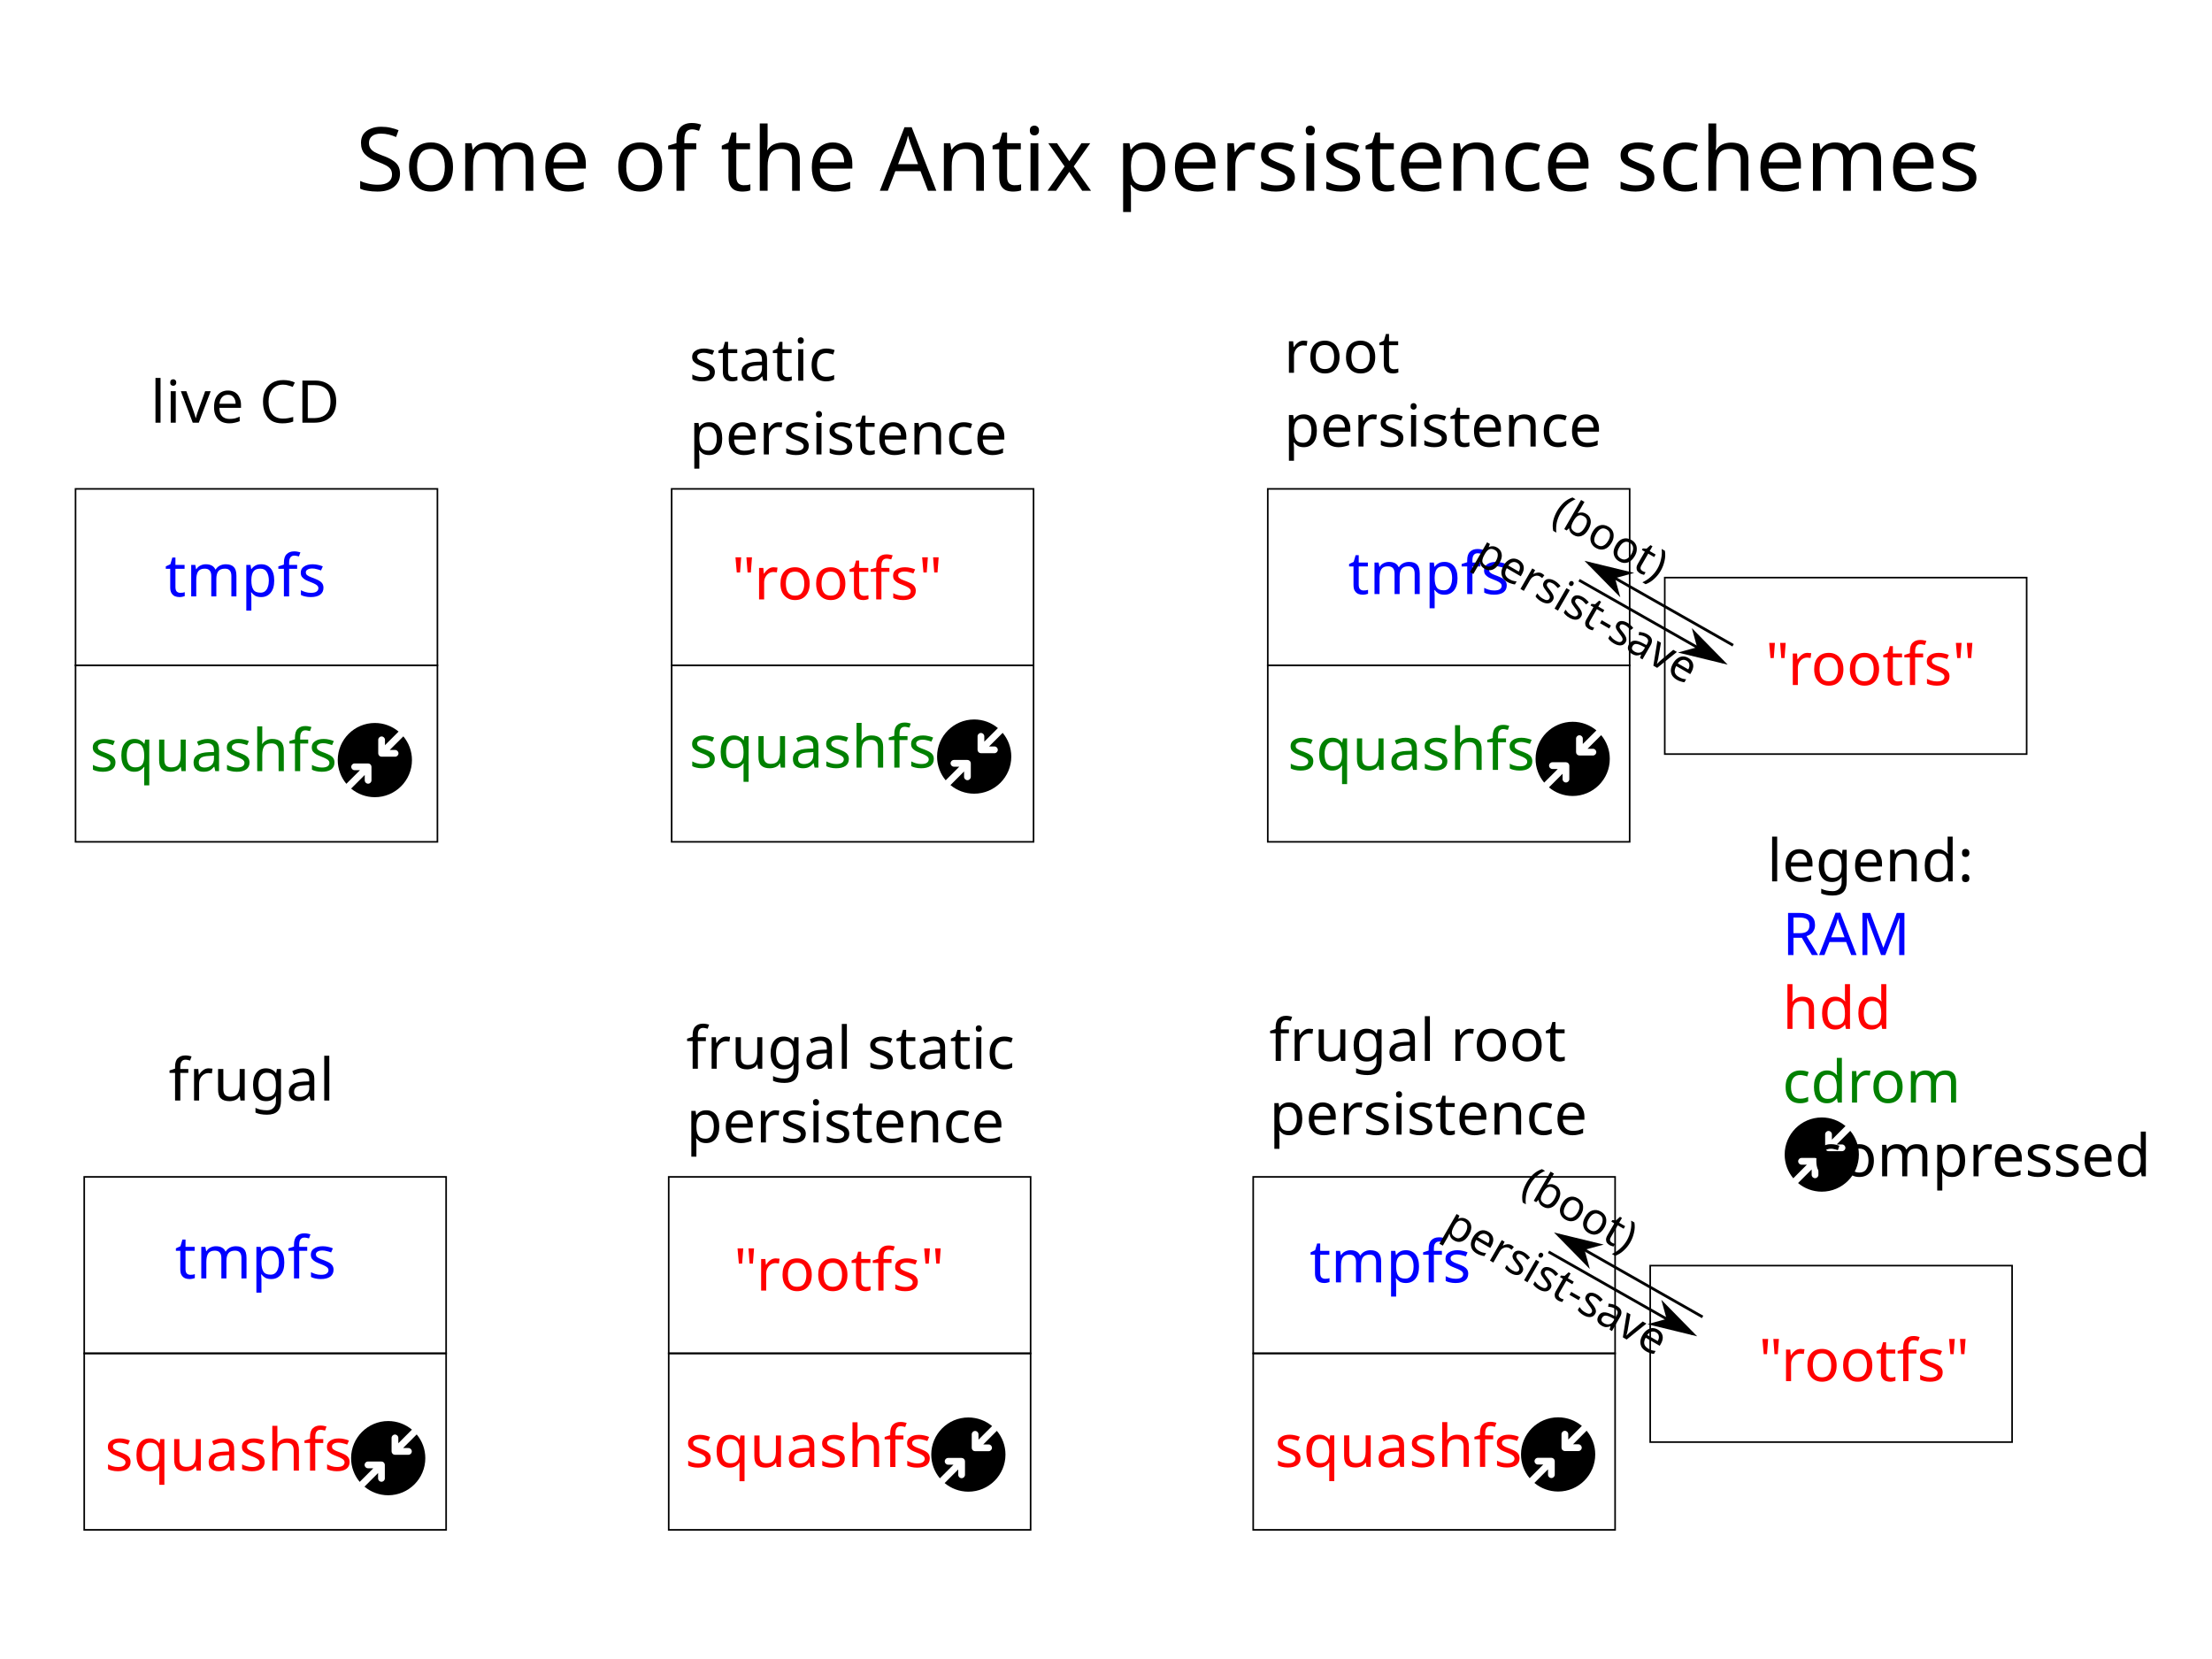
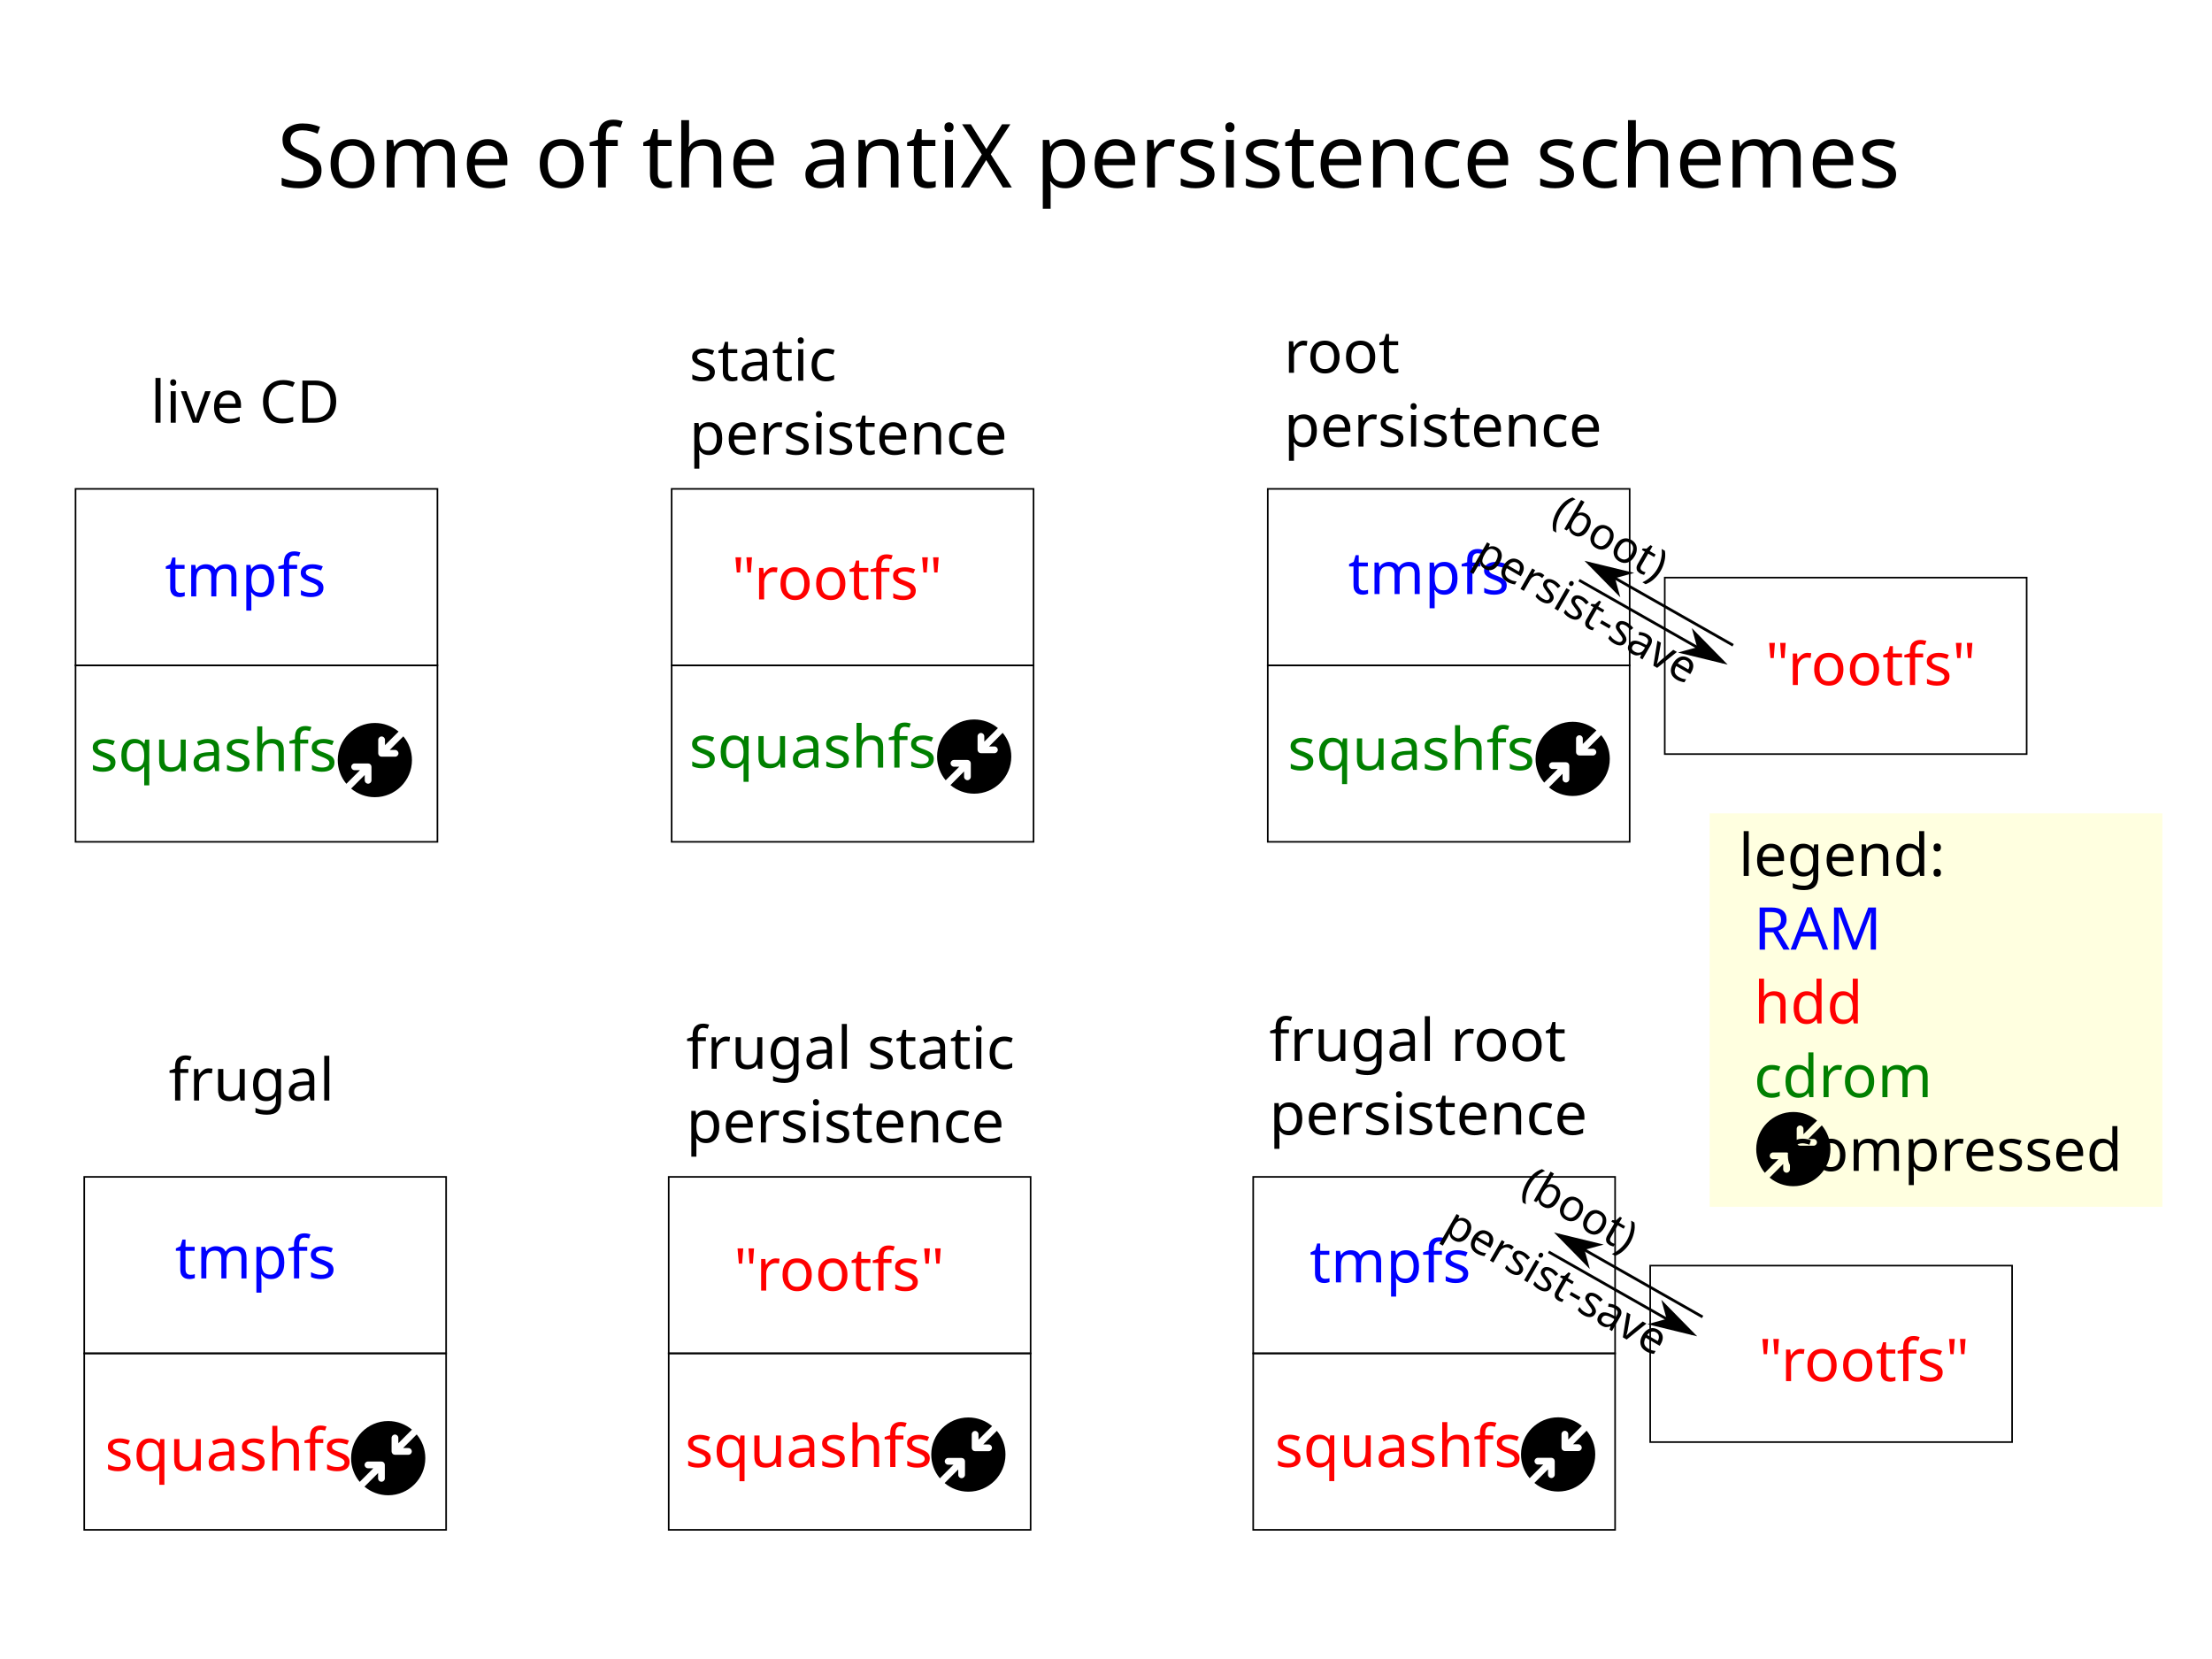
<svg xmlns="http://www.w3.org/2000/svg" xmlns:xlink="http://www.w3.org/1999/xlink" width="800" height="600" viewBox="0 0 211.667 158.75" version="1.1" id="svg8">
  <defs id="defs2">
    <marker style="overflow:visible;" id="Arrow1Lend" refX="0.0" refY="0.0" orient="auto">
      <path transform="scale(0.8) rotate(180) translate(12.5,0)" style="fill-rule:evenodd;stroke:#000000;stroke-width:1pt;stroke-opacity:1;fill:#000000;fill-opacity:1" d="M 0.0,0.0 L 5.0,-5.0 L -12.5,0.0 L 5.0,5.0 L 0.0,0.0 z " id="path1137" />
    </marker>
    <marker style="overflow:visible" id="Arrow1Lend-3" refX="0" refY="0" orient="auto">
      <path transform="matrix(-0.8,0,0,-0.8,-10,0)" style="fill:#000000;fill-opacity:1;fill-rule:evenodd;stroke:#000000;stroke-width:1pt;stroke-opacity:1" d="M 0,0 5,-5 -12.5,0 5,5 Z" id="path1137-6" />
    </marker>
    <marker style="overflow:visible" id="Arrow1Lend-3-3" refX="0" refY="0" orient="auto">
      <path transform="matrix(-0.8,0,0,-0.8,-10,0)" style="fill:#000000;fill-opacity:1;fill-rule:evenodd;stroke:#000000;stroke-width:1pt;stroke-opacity:1" d="M 0,0 5,-5 -12.5,0 5,5 Z" id="path1137-6-6" />
    </marker>
    <marker style="overflow:visible" id="marker980" refX="0" refY="0" orient="auto">
      <path transform="matrix(-0.8,0,0,-0.8,-10,0)" style="fill:#000000;fill-opacity:1;fill-rule:evenodd;stroke:#000000;stroke-width:1pt;stroke-opacity:1" d="M 0,0 5,-5 -12.5,0 5,5 Z" id="path978" />
    </marker>
    <marker style="overflow:visible" id="marker984" refX="0" refY="0" orient="auto">
      <path transform="matrix(-0.8,0,0,-0.8,-10,0)" style="fill:#000000;fill-opacity:1;fill-rule:evenodd;stroke:#000000;stroke-width:1pt;stroke-opacity:1" d="M 0,0 5,-5 -12.5,0 5,5 Z" id="path982" />
    </marker>
    <marker style="overflow:visible" id="marker988" refX="0" refY="0" orient="auto">
      <path transform="matrix(-0.8,0,0,-0.8,-10,0)" style="fill:#000000;fill-opacity:1;fill-rule:evenodd;stroke:#000000;stroke-width:1pt;stroke-opacity:1" d="M 0,0 5,-5 -12.5,0 5,5 Z" id="path986" />
    </marker>
    <marker style="overflow:visible" id="marker992" refX="0" refY="0" orient="auto">
      <path transform="matrix(-0.8,0,0,-0.8,-10,0)" style="fill:#000000;fill-opacity:1;fill-rule:evenodd;stroke:#000000;stroke-width:1pt;stroke-opacity:1" d="M 0,0 5,-5 -12.5,0 5,5 Z" id="path990" />
    </marker>
    <marker style="overflow:visible" id="Arrow1Lend-3-7" refX="0" refY="0" orient="auto">
      <path transform="matrix(-0.8,0,0,-0.8,-10,0)" style="fill:#000000;fill-opacity:1;fill-rule:evenodd;stroke:#000000;stroke-width:1pt;stroke-opacity:1" d="M 0,0 5,-5 -12.5,0 5,5 Z" id="path1137-6-5" />
    </marker>
    <marker style="overflow:visible" id="marker1190" refX="0" refY="0" orient="auto">
      <path transform="matrix(-0.8,0,0,-0.8,-10,0)" style="fill:#000000;fill-opacity:1;fill-rule:evenodd;stroke:#000000;stroke-width:1pt;stroke-opacity:1" d="M 0,0 5,-5 -12.5,0 5,5 Z" id="path1188" />
    </marker>
    <marker style="overflow:visible" id="marker1194" refX="0" refY="0" orient="auto">
      <path transform="matrix(-0.8,0,0,-0.8,-10,0)" style="fill:#000000;fill-opacity:1;fill-rule:evenodd;stroke:#000000;stroke-width:1pt;stroke-opacity:1" d="M 0,0 5,-5 -12.5,0 5,5 Z" id="path1192" />
    </marker>
    <marker style="overflow:visible" id="marker1198" refX="0" refY="0" orient="auto">
      <path transform="matrix(-0.8,0,0,-0.8,-10,0)" style="fill:#000000;fill-opacity:1;fill-rule:evenodd;stroke:#000000;stroke-width:1pt;stroke-opacity:1" d="M 0,0 5,-5 -12.5,0 5,5 Z" id="path1196" />
    </marker>
    <marker style="overflow:visible" id="marker1202" refX="0" refY="0" orient="auto">
      <path transform="matrix(-0.8,0,0,-0.8,-10,0)" style="fill:#000000;fill-opacity:1;fill-rule:evenodd;stroke:#000000;stroke-width:1pt;stroke-opacity:1" d="M 0,0 5,-5 -12.5,0 5,5 Z" id="path1200" />
    </marker>
  </defs>
  <g id="layer1">
    <g id="g1599" transform="translate(-2.415331,25.43922)">
      <rect style="fill:none;stroke:#000000;stroke-width:0.154;stroke-opacity:1;stop-color:#000000" id="rect10" width="34.63" height="16.887" x="9.643" y="21.342" />
      <use x="0" y="0" xlink:href="#rect10" id="use851" transform="translate(0,16.88742)" width="100%" height="100%" />
      <text xml:space="preserve" style="font-size:5.644px;line-height:1.25;font-family:'AR PL UKai TW MBE';-inkscape-font-specification:'AR PL UKai TW MBE, Normal';letter-spacing:0px;word-spacing:0px;fill:#0000ff;stroke-width:0.265" x="18.188" y="31.636" id="text855">
        <tspan id="tspan853" x="18.188" y="31.636" style="fill:#0000ff;stroke-width:0.265">tmpfs</tspan>
      </text>
      <text xml:space="preserve" style="font-size:5.644px;line-height:1.25;font-family:'AR PL UKai TW MBE';-inkscape-font-specification:'AR PL UKai TW MBE, Normal';letter-spacing:0px;word-spacing:0px;stroke-width:0.265" x="16.81" y="15.011" id="text865">
        <tspan id="tspan863" x="16.81" y="15.011" style="stroke-width:0.265">live CD</tspan>
      </text>
      <g id="g1114" transform="translate(2.337383,-22.17599)">
        <g id="g1494" transform="translate(-6.672583,2.276335)">
          <text xml:space="preserve" style="font-size:5.644px;line-height:1.25;font-family:'AR PL UKai TW MBE';-inkscape-font-specification:'AR PL UKai TW MBE, Normal';letter-spacing:0px;word-spacing:0px;fill:#008000;stroke-width:0.265" x="11.088" y="45.085" id="text859" transform="translate(4.257252,23.16289)">
            <tspan x="11.088" y="45.085" style="fill:#008000;stroke-width:0.265" id="tspan861">squashfs</tspan>
          </text>
          <use x="0" y="0" xlink:href="#g1070" id="use1468" transform="translate(-126.0032,-33.25532)" width="100%" height="100%" />
        </g>
      </g>
    </g>
    <g id="g1610" transform="translate(-2.754981,11.02588)">
      <use x="0" y="0" xlink:href="#rect10" id="use867" transform="translate(1.171622,80.2489)" width="100%" height="100%" />
      <use x="0" y="0" xlink:href="#rect10" id="use869" transform="translate(1.171622,97.13631)" width="100%" height="100%" />
      <text xml:space="preserve" style="font-size:5.644px;line-height:1.25;font-family:'AR PL UKai TW MBE';-inkscape-font-specification:'AR PL UKai TW MBE, Normal';letter-spacing:0px;word-spacing:0px;fill:#0000ff;stroke-width:0.265" x="19.494" y="111.301" id="text855-6">
        <tspan id="tspan853-7" x="19.494" y="111.301" style="fill:#0000ff;stroke-width:0.265">tmpfs</tspan>
      </text>
      <text xml:space="preserve" style="font-size:5.644px;line-height:1.25;font-family:'AR PL UKai TW MBE';-inkscape-font-specification:'AR PL UKai TW MBE, Normal';letter-spacing:0px;word-spacing:0px;stroke-width:0.265" x="18.899" y="94.279" id="text865-6">
        <tspan id="tspan863-2" x="18.899" y="94.279" style="stroke-width:0.265">frugal</tspan>
      </text>
      <g id="g1273">
        <text xml:space="preserve" style="font-size:5.644px;line-height:1.25;font-family:'AR PL UKai TW MBE';-inkscape-font-specification:'AR PL UKai TW MBE, Normal';letter-spacing:0px;word-spacing:0px;stroke-width:0.265" x="12.797" y="129.697" id="text859-5">
          <tspan x="12.797" y="129.697" style="fill:#ff0000;stroke-width:0.265" id="tspan861-5">squashfs</tspan>
        </text>
        <g style="fill:#000000" id="use1247" transform="matrix(0.01386964,0,0,0.01386964,36.35156,124.9544)">
          <g id="g1373">
            <g id="g1371">
              <path d="m 452.608,92.3 -93.882,93.882 h 36.911 c 12.87,0 23.273,10.426 23.273,23.273 0,12.847 -10.403,23.273 -23.273,23.273 h -93.091 c -3.025,0 -6.051,-0.628 -8.89,-1.792 -5.702,-2.351 -10.24,-6.889 -12.591,-12.591 -1.187,-2.839 -1.792,-5.865 -1.792,-8.89 v -93.091 c 0,-12.847 10.403,-23.273 23.273,-23.273 12.87,0 23.273,10.426 23.273,23.273 v 36.911 L 419.7,59.392 C 375.273,22.365 318.208,0 256,0 114.851,0 0,114.851 0,256 0,318.208 22.342,375.273 59.392,419.7 l 93.882,-93.882 h -36.911 c -12.87,0 -23.273,-10.426 -23.273,-23.273 0,-12.847 10.403,-23.273 23.273,-23.273 h 93.091 c 3.025,0 6.051,0.628 8.89,1.792 5.702,2.351 10.24,6.889 12.591,12.591 1.164,2.839 1.792,5.865 1.792,8.89 v 93.091 c 0,12.847 -10.403,23.273 -23.273,23.273 -12.87,0 -23.273,-10.426 -23.273,-23.273 V 358.725 L 92.3,452.608 C 136.704,489.635 193.792,512 256,512 397.149,512 512,397.149 512,256 512,193.792 489.635,136.727 452.608,92.3 Z" id="path1369" />
            </g>
          </g>
        </g>
      </g>
    </g>
    <g id="g1588" transform="translate(4.538082,24.66326)">
      <use x="0" y="0" xlink:href="#rect10" id="use867-9" transform="translate(50.08933,0.7759607)" width="100%" height="100%" />
      <use x="0" y="0" xlink:href="#rect10" id="use869-1" transform="translate(50.08933,17.66338)" width="100%" height="100%" />
      <text xml:space="preserve" style="font-size:5.644px;line-height:1.25;font-family:'AR PL UKai TW MBE';-inkscape-font-specification:'AR PL UKai TW MBE, Normal';letter-spacing:0px;word-spacing:0px;fill:#ff0000;stroke-width:0.265" x="65.48" y="32.693" id="text855-6-2">
        <tspan id="tspan853-7-7" x="65.48" y="32.693" style="fill:#ff0000;stroke-width:0.265">"rootfs"</tspan>
      </text>
      <text xml:space="preserve" style="font-size:5.644px;line-height:1.25;font-family:'AR PL UKai TW MBE';-inkscape-font-specification:'AR PL UKai TW MBE, Normal';letter-spacing:0px;word-spacing:0px;stroke-width:0.265" x="61.414" y="11.766" id="text865-6-6">
        <tspan id="tspan863-2-0" x="61.414" y="11.766" style="stroke-width:0.265">static</tspan>
        <tspan x="61.414" y="18.822" style="stroke-width:0.265" id="tspan999">persistence</tspan>
      </text>
      <g id="use1514" transform="translate(52.73386,-21.73553)">
        <g id="g1046" transform="translate(-6.672583,2.276335)">
          <text xml:space="preserve" style="font-size:5.644px;line-height:1.25;font-family:'AR PL UKai TW MBE';-inkscape-font-specification:'AR PL UKai TW MBE, Normal';letter-spacing:0px;word-spacing:0px;fill:#008000;stroke-width:0.265" x="11.088" y="45.085" id="text1042" transform="translate(4.257252,23.16289)">
            <tspan x="11.088" y="45.085" style="fill:#008000;stroke-width:0.265" id="tspan1040">squashfs</tspan>
          </text>
          <use x="0" y="0" xlink:href="#g1070" id="use1044" transform="translate(-126.0032,-33.25532)" width="100%" height="100%" />
        </g>
      </g>
    </g>
    <g id="g1622" transform="translate(3.685618,10.88293)">
      <use x="0" y="0" xlink:href="#rect10" id="use867-9-6" transform="translate(50.66085,80.39185)" width="100%" height="100%" />
      <use x="0" y="0" xlink:href="#rect10" id="use869-1-2" transform="translate(50.66085,97.27926)" width="100%" height="100%" />
      <text xml:space="preserve" style="font-size:5.644px;line-height:1.25;font-family:'AR PL UKai TW MBE';-inkscape-font-specification:'AR PL UKai TW MBE, Normal';letter-spacing:0px;word-spacing:0px;fill:#ff0000;stroke-width:0.265" x="66.531" y="112.612" id="text855-6-2-6">
        <tspan id="tspan853-7-7-1" x="66.531" y="112.612" style="fill:#ff0000;stroke-width:0.265">"rootfs"</tspan>
      </text>
      <text xml:space="preserve" style="font-size:5.644px;line-height:1.25;font-family:'AR PL UKai TW MBE';-inkscape-font-specification:'AR PL UKai TW MBE, Normal';letter-spacing:0px;word-spacing:0px;stroke-width:0.265" x="61.986" y="91.382" id="text865-6-6-2">
        <tspan id="tspan863-2-0-0" x="61.986" y="91.382" style="stroke-width:0.265">frugal static</tspan>
        <tspan x="61.986" y="98.438" style="stroke-width:0.265" id="tspan999-2">persistence</tspan>
      </text>
      <use x="0" y="0" xlink:href="#g1273" id="use1275" transform="translate(49.07511,-0.1997264)" width="100%" height="100%" />
    </g>
    <g id="g1644" transform="translate(7.00673,10.30487)">
      <use x="0" y="0" xlink:href="#rect10" id="use867-3" transform="translate(103.2696,80.96991)" width="100%" height="100%" />
      <use x="0" y="0" xlink:href="#rect10" id="use869-7" transform="translate(103.2696,97.85732)" width="100%" height="100%" />
      <text xml:space="preserve" style="font-size:5.644px;line-height:1.25;font-family:'AR PL UKai TW MBE';-inkscape-font-specification:'AR PL UKai TW MBE, Normal';letter-spacing:0px;word-spacing:0px;fill:#0000ff;stroke-width:0.265" x="118.307" y="112.406" id="text855-6-5">
        <tspan id="tspan853-7-9" x="118.307" y="112.406" style="fill:#0000ff;stroke-width:0.265">tmpfs</tspan>
      </text>
      <text xml:space="preserve" style="font-size:5.644px;line-height:1.25;font-family:'AR PL UKai TW MBE';-inkscape-font-specification:'AR PL UKai TW MBE, Normal';letter-spacing:0px;word-spacing:0px;stroke-width:0.265" x="114.452" y="91.208" id="text865-6-9">
        <tspan id="tspan863-2-7" x="114.452" y="91.208" style="stroke-width:0.265">frugal root</tspan>
        <tspan x="114.452" y="98.263" style="stroke-width:0.265" id="tspan1128">persistence</tspan>
      </text>
      <use x="0" y="0" xlink:href="#rect10" id="use1130" transform="translate(141.2583,89.45992)" width="100%" height="100%" />
      <text xml:space="preserve" style="font-size:5.644px;line-height:1.25;font-family:'AR PL UKai TW MBE';-inkscape-font-specification:'AR PL UKai TW MBE, Normal';letter-spacing:0px;word-spacing:0px;fill:#ff0000;stroke-width:0.265" x="161.282" y="121.854" id="text1700-1">
        <tspan id="tspan1698-0" x="161.282" y="121.854" style="fill:#ff0000;stroke-width:0.265">"rootfs"</tspan>
      </text>
      <use x="0" y="0" xlink:href="#g952" id="use1176" transform="translate(-14.51039,74.04016)" width="100%" height="100%" />
      <use x="0" y="0" xlink:href="#g1273" id="use1301" transform="translate(102.1887,0.3645742)" width="100%" height="100%" />
    </g>
    <g id="g1564" transform="translate(-4.584231,20.07304)">
      <use x="0" y="0" xlink:href="#rect10" id="use867-3-1" transform="translate(116.2544,5.366188)" width="100%" height="100%" />
      <use x="0" y="0" xlink:href="#rect10" id="use869-7-2" transform="translate(116.2544,22.2536)" width="100%" height="100%" />
      <text xml:space="preserve" style="font-size:5.644px;line-height:1.25;font-family:'AR PL UKai TW MBE';-inkscape-font-specification:'AR PL UKai TW MBE, Normal';letter-spacing:0px;word-spacing:0px;fill:#0000ff;stroke-width:0.265" x="133.586" y="36.777" id="text855-6-5-9">
        <tspan id="tspan853-7-9-3" x="133.586" y="36.777" style="fill:#0000ff;stroke-width:0.265">tmpfs</tspan>
      </text>
      <text xml:space="preserve" style="font-size:5.644px;line-height:1.25;font-family:'AR PL UKai TW MBE';-inkscape-font-specification:'AR PL UKai TW MBE, Normal';letter-spacing:0px;word-spacing:0px;stroke-width:0.265" x="127.436" y="15.604" id="text865-6-9-7">
        <tspan id="tspan863-2-7-8" x="127.436" y="15.604" style="stroke-width:0.265">root</tspan>
        <tspan x="127.436" y="22.66" style="stroke-width:0.265" id="tspan1128-4">persistence</tspan>
      </text>
      <use x="0" y="0" xlink:href="#rect10" id="use1130-5" transform="translate(154.2431,13.8562)" width="100%" height="100%" />
      <g id="g952">
        <path style="fill:none;stroke:#000000;stroke-width:0.265;stroke-linecap:butt;stroke-linejoin:miter;stroke-miterlimit:4;stroke-dasharray:none;stroke-opacity:1;marker-end:url(#Arrow1Lend-3)" d="m 155.685,35.444 13.774,7.828" id="path1132-0" />
        <use x="0" y="0" xlink:href="#path1132-0" id="use942" transform="rotate(180,163.0549,38.55852)" width="100%" height="100%" />
        <text xml:space="preserve" style="font-size:5.644px;line-height:1.25;font-family:'AR PL UKai TW MBE';-inkscape-font-specification:'AR PL UKai TW MBE, Normal';text-align:center;letter-spacing:0px;word-spacing:0px;text-anchor:middle;stroke-width:0.265" x="161.22" y="-50.674" id="text1418-3" transform="rotate(30)">
          <tspan x="161.22" y="-50.674" style="font-size:4.233px;text-align:center;text-anchor:middle;stroke-width:0.265" id="tspan1104">(boot)</tspan>
          <tspan x="161.22" y="-43.619" style="font-size:4.233px;text-align:center;text-anchor:middle;stroke-width:0.265" id="tspan1102">persist-save</tspan>
        </text>
      </g>
      <g id="use1540" transform="translate(119.1269,-16.9251)">
        <g id="g1057" transform="translate(-6.672583,2.276335)">
          <text xml:space="preserve" style="font-size:5.644px;line-height:1.25;font-family:'AR PL UKai TW MBE';-inkscape-font-specification:'AR PL UKai TW MBE, Normal';letter-spacing:0px;word-spacing:0px;fill:#008000;stroke-width:0.265" x="11.088" y="45.085" id="text1052" transform="translate(4.257252,23.16289)">
            <tspan x="11.088" y="45.085" style="fill:#008000;stroke-width:0.265" id="tspan1050">squashfs</tspan>
          </text>
          <use x="0" y="0" xlink:href="#g1070" id="use1054" transform="translate(-126.0032,-33.25532)" width="100%" height="100%" />
        </g>
      </g>
      <text xml:space="preserve" style="font-size:5.644px;line-height:1.25;font-family:'AR PL UKai TW MBE';-inkscape-font-specification:'AR PL UKai TW MBE, Normal';letter-spacing:0px;word-spacing:0px;fill:#ff0000;stroke-width:0.265" x="173.518" y="45.477" id="text855-6-2-3">
        <tspan id="tspan853-7-7-6" x="173.518" y="45.477" style="fill:#ff0000;stroke-width:0.265">"rootfs"</tspan>
      </text>
    </g>
-     <text xml:space="preserve" style="font-size:5.644px;line-height:1.25;font-family:'AR PL UKai TW MBE';-inkscape-font-specification:'AR PL UKai TW MBE, Normal';letter-spacing:0px;word-spacing:0px;stroke-width:0.265" x="34.029" y="18.252" id="text1678">
-       <tspan id="tspan1676" x="34.029" y="18.252" style="font-size:8.467px;stroke-width:0.265">Some of the Antix persistence schemes</tspan>
+     <text xml:space="preserve" style="font-size:5.644px;line-height:1.25;font-family:'AR PL UKai TW MBE';-inkscape-font-specification:'AR PL UKai TW MBE, Normal';letter-spacing:0px;word-spacing:0px;stroke-width:0.265" x="26.515" y="17.938" id="text1678">
+       <tspan id="tspan1676" x="26.515" y="17.938" style="font-size:8.467px;stroke-width:0.265">Some of the antiX persistence schemes</tspan>
    </text>
    <g id="g1404" transform="translate(5.702933,10.032)">
-       <text xml:space="preserve" style="font-size:5.644px;line-height:1.25;font-family:'AR PL UKai TW MBE';-inkscape-font-specification:'AR PL UKai TW MBE, Normal';letter-spacing:0px;word-spacing:0px;stroke-width:0.265" x="161.918" y="74.308" id="text1347">
-         <tspan id="tspan1345" x="161.918" y="74.308" style="stroke-width:0.265"> legend:</tspan>
-         <tspan x="161.918" y="81.363" style="fill:#0000ff;stroke-width:0.265" id="tspan1349">  RAM</tspan>
-         <tspan x="161.918" y="88.419" style="fill:#ff0000;stroke-width:0.265" id="tspan1351">  hdd</tspan>
-         <tspan x="161.918" y="95.475" style="fill:#008000;stroke-width:0.265" id="tspan1090">  cdrom</tspan>
-         <tspan x="161.918" y="102.53" style="stroke-width:0.265" id="tspan1353">    compressed</tspan>
-       </text>
-       <g style="fill:#000000" id="g1070" transform="matrix(0.01386964,0,0,0.01386964,165.073,96.89751)">
-         <g id="g1058">
-           <g id="g1056">
-             <path d="m 452.608,92.3 -93.882,93.882 h 36.911 c 12.87,0 23.273,10.426 23.273,23.273 0,12.847 -10.403,23.273 -23.273,23.273 h -93.091 c -3.025,0 -6.051,-0.628 -8.89,-1.792 -5.702,-2.351 -10.24,-6.889 -12.591,-12.591 -1.187,-2.839 -1.792,-5.865 -1.792,-8.89 v -93.091 c 0,-12.847 10.403,-23.273 23.273,-23.273 12.87,0 23.273,10.426 23.273,23.273 v 36.911 L 419.7,59.392 C 375.273,22.365 318.208,0 256,0 114.851,0 0,114.851 0,256 0,318.208 22.342,375.273 59.392,419.7 l 93.882,-93.882 h -36.911 c -12.87,0 -23.273,-10.426 -23.273,-23.273 0,-12.847 10.403,-23.273 23.273,-23.273 h 93.091 c 3.025,0 6.051,0.628 8.89,1.792 5.702,2.351 10.24,6.889 12.591,12.591 1.164,2.839 1.792,5.865 1.792,8.89 v 93.091 c 0,12.847 -10.403,23.273 -23.273,23.273 -12.87,0 -23.273,-10.426 -23.273,-23.273 V 358.725 L 92.3,452.608 C 136.704,489.635 193.792,512 256,512 397.149,512 512,397.149 512,256 512,193.792 489.635,136.727 452.608,92.3 Z" id="path1054" />
+       <g id="g1036" transform="translate(-2.722256,-0.5229343)">
+         <rect style="fill:#ffffe0;fill-opacity:1;stroke:none;stroke-width:0.265;stop-color:#000000" id="rect1022" width="43.323" height="37.645" x="166.32" y="78.354" transform="translate(-5.702933,-10.032)" />
+         <text xml:space="preserve" style="font-size:5.644px;line-height:1.25;font-family:'AR PL UKai TW MBE';-inkscape-font-specification:'AR PL UKai TW MBE, Normal';letter-spacing:0px;word-spacing:0px;stroke-width:0.265" x="161.918" y="74.308" id="text1347">
+           <tspan id="tspan1345" x="161.918" y="74.308" style="stroke-width:0.265"> legend:</tspan>
+           <tspan x="161.918" y="81.363" style="fill:#0000ff;stroke-width:0.265" id="tspan1349">  RAM</tspan>
+           <tspan x="161.918" y="88.419" style="fill:#ff0000;stroke-width:0.265" id="tspan1351">  hdd</tspan>
+           <tspan x="161.918" y="95.475" style="fill:#008000;stroke-width:0.265" id="tspan1090">  cdrom</tspan>
+           <tspan x="161.918" y="102.53" style="stroke-width:0.265" id="tspan1353">    compressed</tspan>
+         </text>
+         <g style="fill:#000000" id="g1070" transform="matrix(0.01386964,0,0,0.01386964,165.073,96.89751)">
+           <g id="g1058">
+             <g id="g1056">
+               <path d="m 452.608,92.3 -93.882,93.882 h 36.911 c 12.87,0 23.273,10.426 23.273,23.273 0,12.847 -10.403,23.273 -23.273,23.273 h -93.091 c -3.025,0 -6.051,-0.628 -8.89,-1.792 -5.702,-2.351 -10.24,-6.889 -12.591,-12.591 -1.187,-2.839 -1.792,-5.865 -1.792,-8.89 v -93.091 c 0,-12.847 10.403,-23.273 23.273,-23.273 12.87,0 23.273,10.426 23.273,23.273 v 36.911 L 419.7,59.392 C 375.273,22.365 318.208,0 256,0 114.851,0 0,114.851 0,256 0,318.208 22.342,375.273 59.392,419.7 l 93.882,-93.882 h -36.911 c -12.87,0 -23.273,-10.426 -23.273,-23.273 0,-12.847 10.403,-23.273 23.273,-23.273 h 93.091 c 3.025,0 6.051,0.628 8.89,1.792 5.702,2.351 10.24,6.889 12.591,12.591 1.164,2.839 1.792,5.865 1.792,8.89 v 93.091 c 0,12.847 -10.403,23.273 -23.273,23.273 -12.87,0 -23.273,-10.426 -23.273,-23.273 V 358.725 L 92.3,452.608 C 136.704,489.635 193.792,512 256,512 397.149,512 512,397.149 512,256 512,193.792 489.635,136.727 452.608,92.3 Z" id="path1054" />
+             </g>
          </g>
        </g>
      </g>
    </g>
  </g>
</svg>
